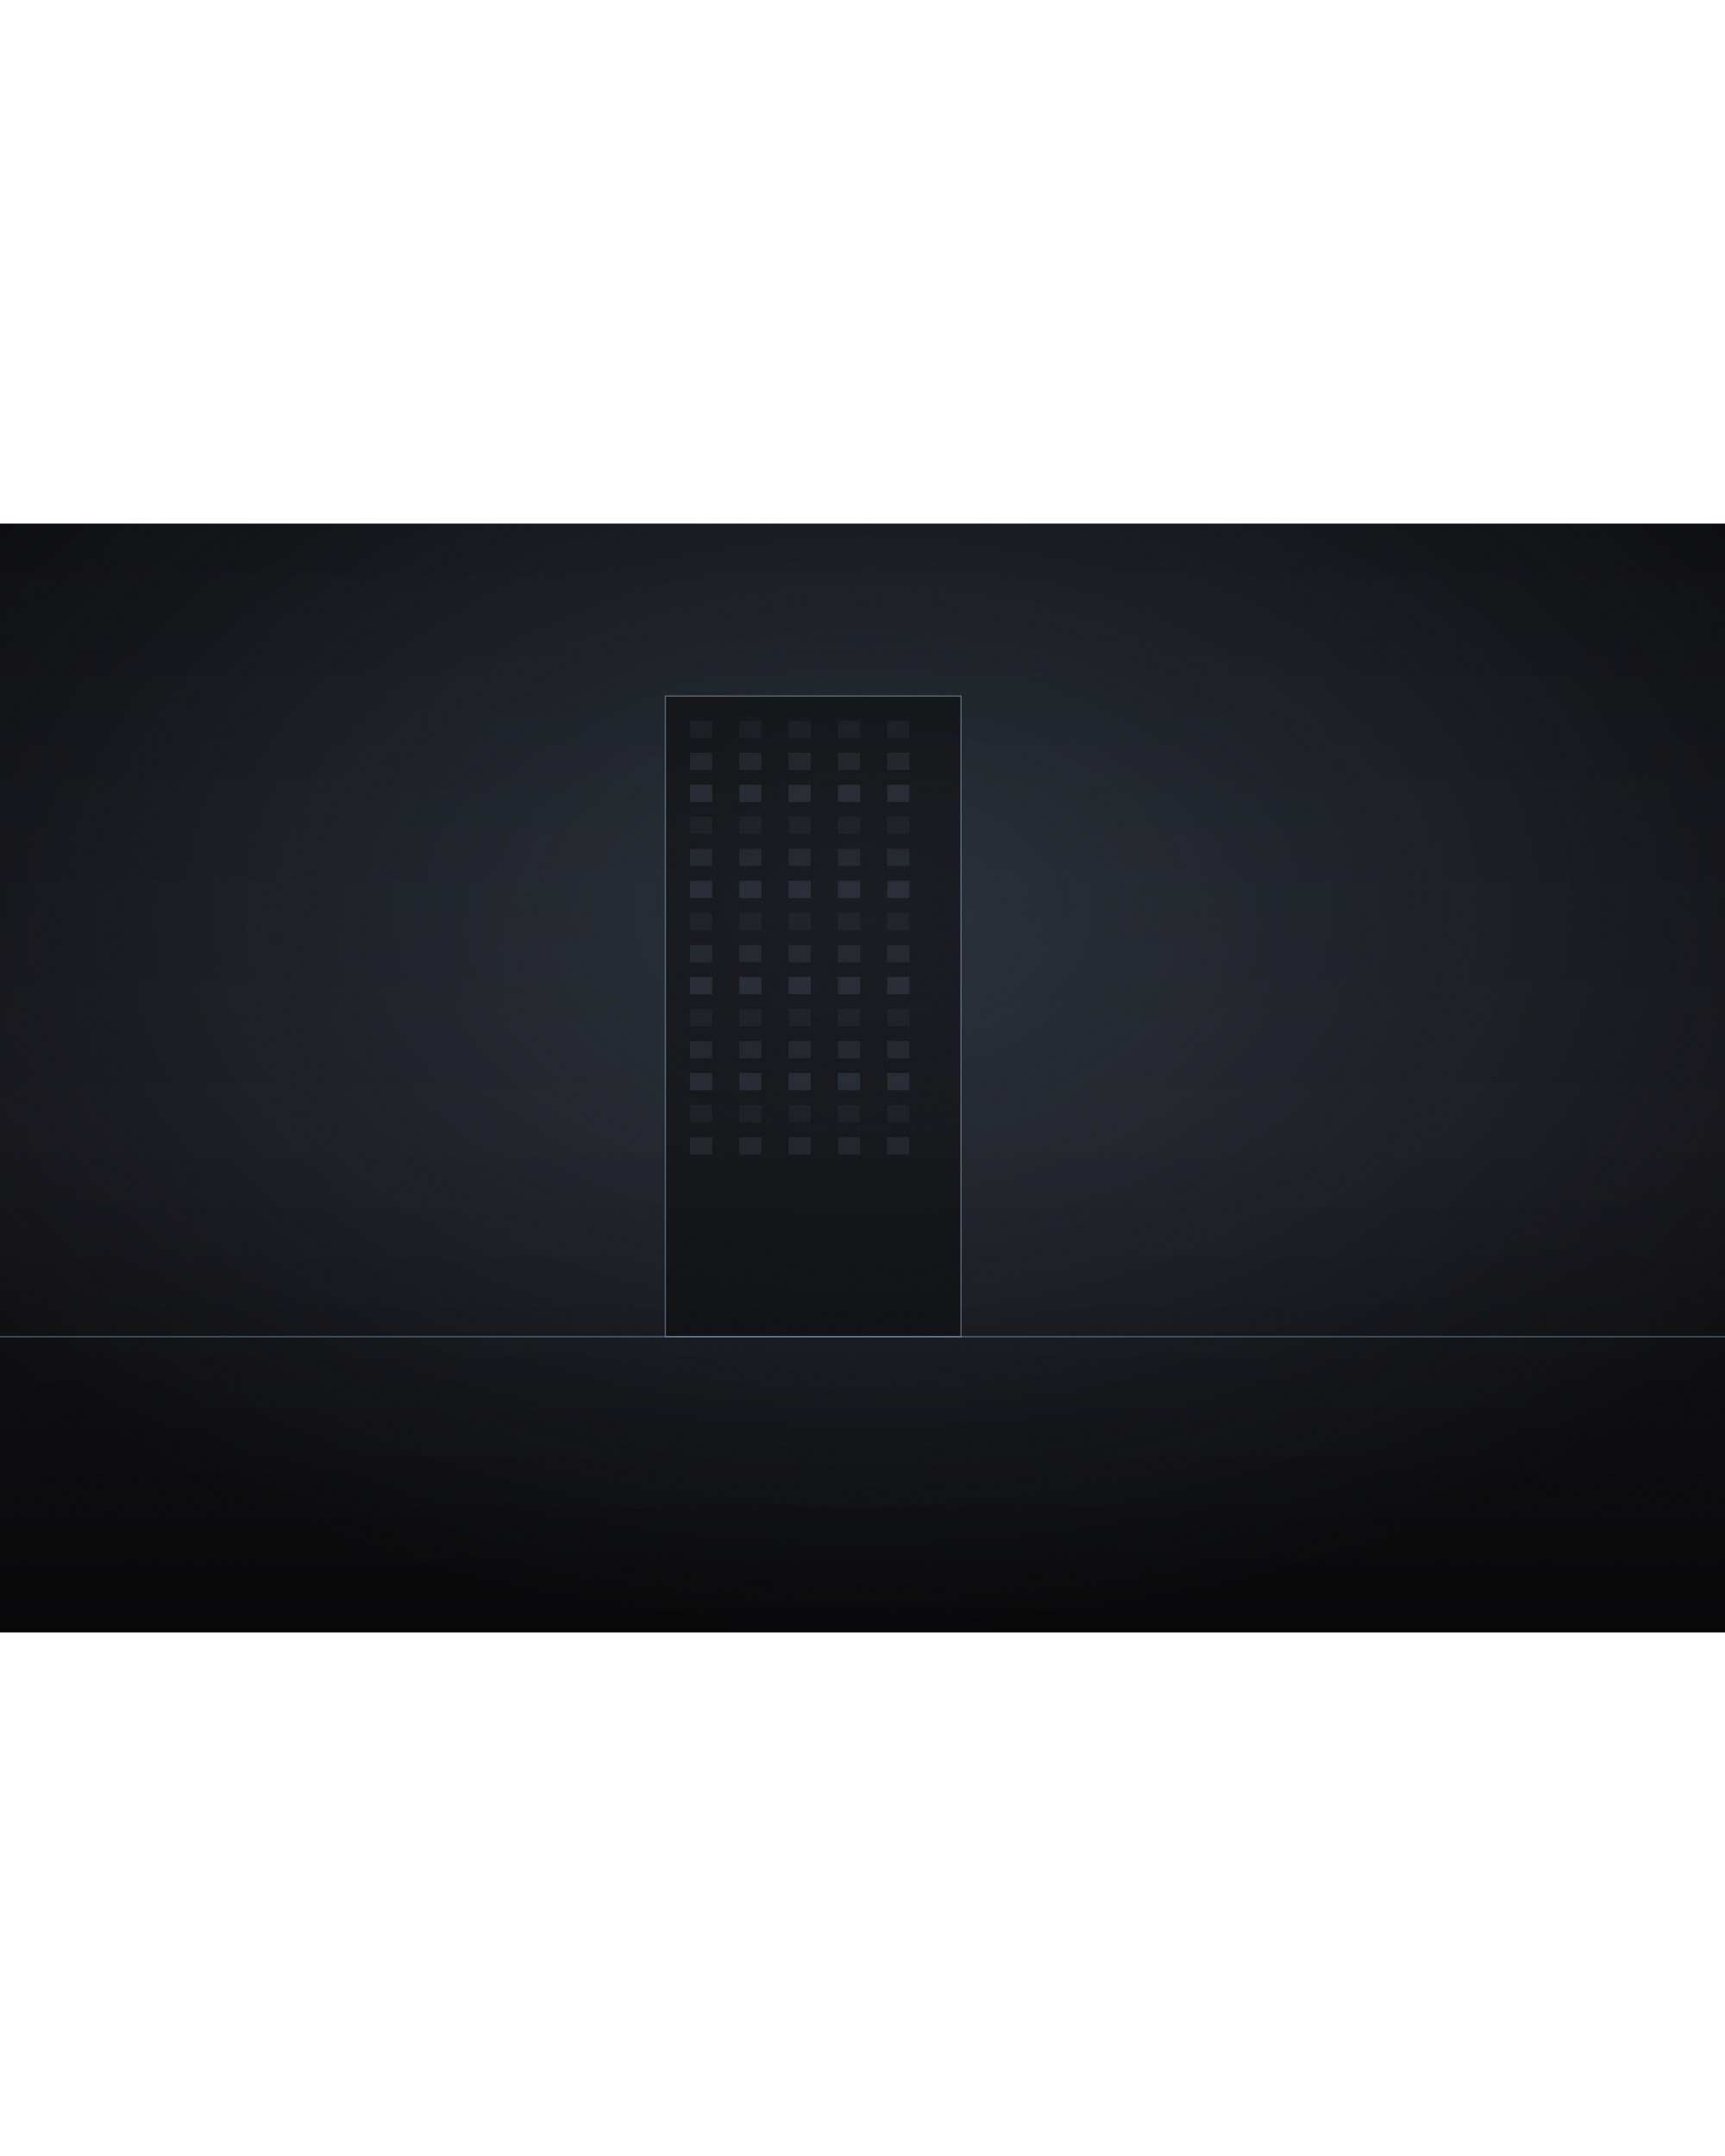
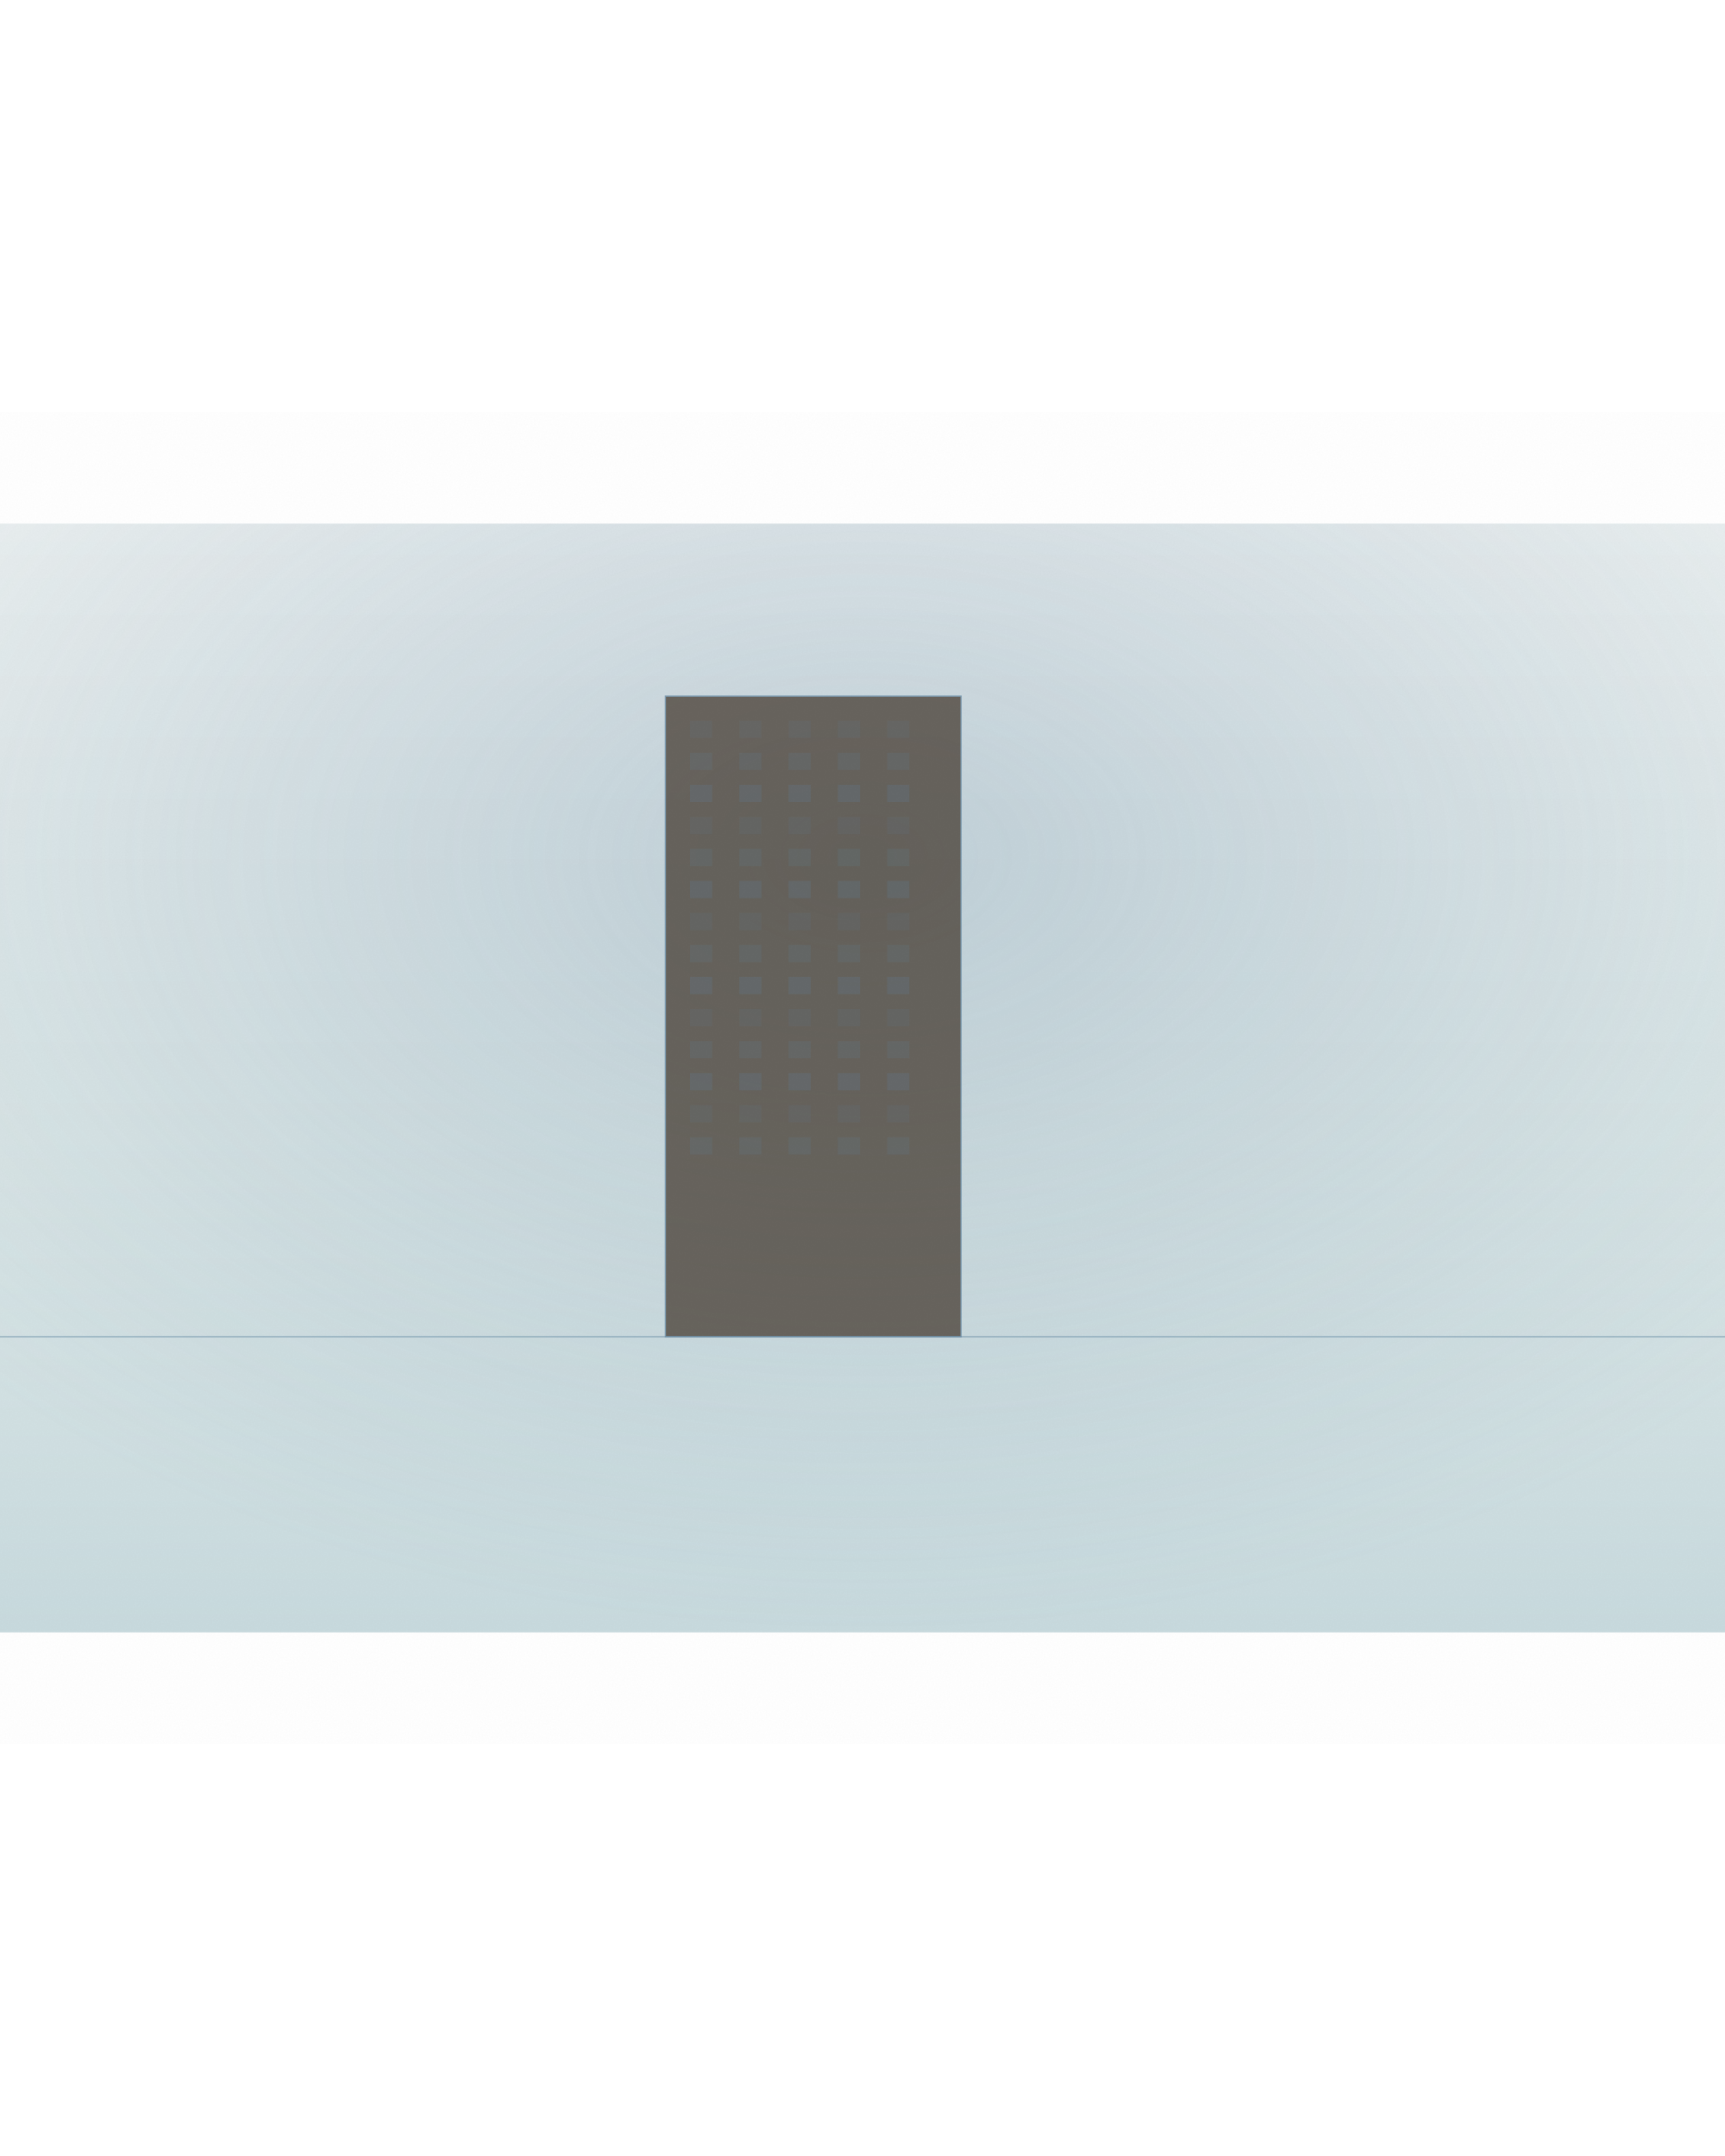
<svg xmlns="http://www.w3.org/2000/svg" width="1200" height="1500" viewBox="0 0 1400 900">
  <defs>
    <linearGradient id="bg" x1="0" y1="0" x2="0" y2="1">
-       <stop offset="0%" stop-color="#0a0a0c" />
-       <stop offset="55%" stop-color="#111014" />
-       <stop offset="100%" stop-color="#060607" />
+       <stop offset="0%" stop-color="#eef2f2" />
+       <stop offset="55%" stop-color="#dde8e8" />
+       <stop offset="100%" stop-color="#c8dade" />
    </linearGradient>
-     <radialGradient id="glow" cx="50%" cy="35%" r="65%">
-       <stop offset="0%" stop-color="#8aa9c9" stop-opacity="0.22" />
-       <stop offset="100%" stop-color="#8aa9c9" stop-opacity="0" />
+     <radialGradient id="glow" cx="50%" cy="30%" r="70%">
+       <stop offset="0%" stop-color="#5f84a0" stop-opacity="0.28" />
+       <stop offset="100%" stop-color="#5f84a0" stop-opacity="0" />
    </radialGradient>
    <filter id="g1">
      <feTurbulence type="fractalNoise" baseFrequency="0.85" numOctaves="2" stitchTiles="stitch" result="noise" />
-       <feColorMatrix in="noise" type="matrix" values="0 0 0 0 1  0 0 0 0 1  0 0 0 0 1  0 0 0 0.02 0" />
+       <feColorMatrix in="noise" type="matrix" values="0 0 0 0 0  0 0 0 0 0  0 0 0 0 0  0 0 0 0.015 0" />
    </filter>
  </defs>
  <rect width="1400" height="900" fill="url(#bg)" />
  <rect width="1400" height="900" fill="url(#glow)" />
-   <rect x="540" y="140" width="240" height="520" fill="#050506" stroke="#8aa9c9" stroke-width="1" opacity="0.5" />
-   <rect x="560" y="160" width="18" height="14" fill="#8aa9c9" opacity="0.06" />
-   <rect x="600" y="160" width="18" height="14" fill="#8aa9c9" opacity="0.06" />
-   <rect x="640" y="160" width="18" height="14" fill="#8aa9c9" opacity="0.06" />
-   <rect x="680" y="160" width="18" height="14" fill="#8aa9c9" opacity="0.06" />
-   <rect x="720" y="160" width="18" height="14" fill="#8aa9c9" opacity="0.06" />
-   <rect x="560" y="186" width="18" height="14" fill="#8aa9c9" opacity="0.1" />
-   <rect x="600" y="186" width="18" height="14" fill="#8aa9c9" opacity="0.1" />
-   <rect x="640" y="186" width="18" height="14" fill="#8aa9c9" opacity="0.1" />
-   <rect x="680" y="186" width="18" height="14" fill="#8aa9c9" opacity="0.1" />
-   <rect x="720" y="186" width="18" height="14" fill="#8aa9c9" opacity="0.1" />
-   <rect x="560" y="212" width="18" height="14" fill="#8aa9c9" opacity="0.14" />
-   <rect x="600" y="212" width="18" height="14" fill="#8aa9c9" opacity="0.14" />
-   <rect x="640" y="212" width="18" height="14" fill="#8aa9c9" opacity="0.14" />
-   <rect x="680" y="212" width="18" height="14" fill="#8aa9c9" opacity="0.14" />
-   <rect x="720" y="212" width="18" height="14" fill="#8aa9c9" opacity="0.14" />
-   <rect x="560" y="238" width="18" height="14" fill="#8aa9c9" opacity="0.06" />
-   <rect x="600" y="238" width="18" height="14" fill="#8aa9c9" opacity="0.06" />
-   <rect x="640" y="238" width="18" height="14" fill="#8aa9c9" opacity="0.06" />
-   <rect x="680" y="238" width="18" height="14" fill="#8aa9c9" opacity="0.06" />
-   <rect x="720" y="238" width="18" height="14" fill="#8aa9c9" opacity="0.06" />
-   <rect x="560" y="264" width="18" height="14" fill="#8aa9c9" opacity="0.1" />
-   <rect x="600" y="264" width="18" height="14" fill="#8aa9c9" opacity="0.1" />
-   <rect x="640" y="264" width="18" height="14" fill="#8aa9c9" opacity="0.1" />
-   <rect x="680" y="264" width="18" height="14" fill="#8aa9c9" opacity="0.1" />
-   <rect x="720" y="264" width="18" height="14" fill="#8aa9c9" opacity="0.1" />
-   <rect x="560" y="290" width="18" height="14" fill="#8aa9c9" opacity="0.14" />
-   <rect x="600" y="290" width="18" height="14" fill="#8aa9c9" opacity="0.14" />
-   <rect x="640" y="290" width="18" height="14" fill="#8aa9c9" opacity="0.14" />
-   <rect x="680" y="290" width="18" height="14" fill="#8aa9c9" opacity="0.14" />
-   <rect x="720" y="290" width="18" height="14" fill="#8aa9c9" opacity="0.14" />
-   <rect x="560" y="316" width="18" height="14" fill="#8aa9c9" opacity="0.06" />
-   <rect x="600" y="316" width="18" height="14" fill="#8aa9c9" opacity="0.06" />
-   <rect x="640" y="316" width="18" height="14" fill="#8aa9c9" opacity="0.06" />
-   <rect x="680" y="316" width="18" height="14" fill="#8aa9c9" opacity="0.06" />
-   <rect x="720" y="316" width="18" height="14" fill="#8aa9c9" opacity="0.06" />
-   <rect x="560" y="342" width="18" height="14" fill="#8aa9c9" opacity="0.1" />
-   <rect x="600" y="342" width="18" height="14" fill="#8aa9c9" opacity="0.1" />
-   <rect x="640" y="342" width="18" height="14" fill="#8aa9c9" opacity="0.1" />
-   <rect x="680" y="342" width="18" height="14" fill="#8aa9c9" opacity="0.1" />
-   <rect x="720" y="342" width="18" height="14" fill="#8aa9c9" opacity="0.1" />
-   <rect x="560" y="368" width="18" height="14" fill="#8aa9c9" opacity="0.14" />
-   <rect x="600" y="368" width="18" height="14" fill="#8aa9c9" opacity="0.14" />
-   <rect x="640" y="368" width="18" height="14" fill="#8aa9c9" opacity="0.14" />
-   <rect x="680" y="368" width="18" height="14" fill="#8aa9c9" opacity="0.14" />
-   <rect x="720" y="368" width="18" height="14" fill="#8aa9c9" opacity="0.14" />
-   <rect x="560" y="394" width="18" height="14" fill="#8aa9c9" opacity="0.06" />
-   <rect x="600" y="394" width="18" height="14" fill="#8aa9c9" opacity="0.06" />
-   <rect x="640" y="394" width="18" height="14" fill="#8aa9c9" opacity="0.06" />
-   <rect x="680" y="394" width="18" height="14" fill="#8aa9c9" opacity="0.06" />
-   <rect x="720" y="394" width="18" height="14" fill="#8aa9c9" opacity="0.06" />
-   <rect x="560" y="420" width="18" height="14" fill="#8aa9c9" opacity="0.1" />
-   <rect x="600" y="420" width="18" height="14" fill="#8aa9c9" opacity="0.1" />
-   <rect x="640" y="420" width="18" height="14" fill="#8aa9c9" opacity="0.1" />
-   <rect x="680" y="420" width="18" height="14" fill="#8aa9c9" opacity="0.1" />
-   <rect x="720" y="420" width="18" height="14" fill="#8aa9c9" opacity="0.1" />
-   <rect x="560" y="446" width="18" height="14" fill="#8aa9c9" opacity="0.14" />
-   <rect x="600" y="446" width="18" height="14" fill="#8aa9c9" opacity="0.14" />
-   <rect x="640" y="446" width="18" height="14" fill="#8aa9c9" opacity="0.14" />
-   <rect x="680" y="446" width="18" height="14" fill="#8aa9c9" opacity="0.14" />
-   <rect x="720" y="446" width="18" height="14" fill="#8aa9c9" opacity="0.14" />
-   <rect x="560" y="472" width="18" height="14" fill="#8aa9c9" opacity="0.06" />
-   <rect x="600" y="472" width="18" height="14" fill="#8aa9c9" opacity="0.06" />
-   <rect x="640" y="472" width="18" height="14" fill="#8aa9c9" opacity="0.06" />
-   <rect x="680" y="472" width="18" height="14" fill="#8aa9c9" opacity="0.06" />
-   <rect x="720" y="472" width="18" height="14" fill="#8aa9c9" opacity="0.06" />
-   <rect x="560" y="498" width="18" height="14" fill="#8aa9c9" opacity="0.1" />
-   <rect x="600" y="498" width="18" height="14" fill="#8aa9c9" opacity="0.1" />
-   <rect x="640" y="498" width="18" height="14" fill="#8aa9c9" opacity="0.1" />
-   <rect x="680" y="498" width="18" height="14" fill="#8aa9c9" opacity="0.1" />
-   <rect x="720" y="498" width="18" height="14" fill="#8aa9c9" opacity="0.1" />
-   <line x1="0" y1="660" x2="1400" y2="660" stroke="#8aa9c9" stroke-width="1" opacity="0.5" />
+   <rect x="540" y="140" width="240" height="520" fill="#3d3226" stroke="#5f84a0" stroke-width="1" opacity="0.7" />
+   <rect x="560" y="160" width="18" height="14" fill="#5f84a0" opacity="0.1" />
+   <rect x="600" y="160" width="18" height="14" fill="#5f84a0" opacity="0.1" />
+   <rect x="640" y="160" width="18" height="14" fill="#5f84a0" opacity="0.1" />
+   <rect x="680" y="160" width="18" height="14" fill="#5f84a0" opacity="0.1" />
+   <rect x="720" y="160" width="18" height="14" fill="#5f84a0" opacity="0.1" />
+   <rect x="560" y="186" width="18" height="14" fill="#5f84a0" opacity="0.15" />
+   <rect x="600" y="186" width="18" height="14" fill="#5f84a0" opacity="0.15" />
+   <rect x="640" y="186" width="18" height="14" fill="#5f84a0" opacity="0.15" />
+   <rect x="680" y="186" width="18" height="14" fill="#5f84a0" opacity="0.15" />
+   <rect x="720" y="186" width="18" height="14" fill="#5f84a0" opacity="0.15" />
+   <rect x="560" y="212" width="18" height="14" fill="#5f84a0" opacity="0.2" />
+   <rect x="600" y="212" width="18" height="14" fill="#5f84a0" opacity="0.2" />
+   <rect x="640" y="212" width="18" height="14" fill="#5f84a0" opacity="0.2" />
+   <rect x="680" y="212" width="18" height="14" fill="#5f84a0" opacity="0.2" />
+   <rect x="720" y="212" width="18" height="14" fill="#5f84a0" opacity="0.2" />
+   <rect x="560" y="238" width="18" height="14" fill="#5f84a0" opacity="0.1" />
+   <rect x="600" y="238" width="18" height="14" fill="#5f84a0" opacity="0.1" />
+   <rect x="640" y="238" width="18" height="14" fill="#5f84a0" opacity="0.1" />
+   <rect x="680" y="238" width="18" height="14" fill="#5f84a0" opacity="0.1" />
+   <rect x="720" y="238" width="18" height="14" fill="#5f84a0" opacity="0.1" />
+   <rect x="560" y="264" width="18" height="14" fill="#5f84a0" opacity="0.15" />
+   <rect x="600" y="264" width="18" height="14" fill="#5f84a0" opacity="0.15" />
+   <rect x="640" y="264" width="18" height="14" fill="#5f84a0" opacity="0.15" />
+   <rect x="680" y="264" width="18" height="14" fill="#5f84a0" opacity="0.15" />
+   <rect x="720" y="264" width="18" height="14" fill="#5f84a0" opacity="0.15" />
+   <rect x="560" y="290" width="18" height="14" fill="#5f84a0" opacity="0.2" />
+   <rect x="600" y="290" width="18" height="14" fill="#5f84a0" opacity="0.2" />
+   <rect x="640" y="290" width="18" height="14" fill="#5f84a0" opacity="0.2" />
+   <rect x="680" y="290" width="18" height="14" fill="#5f84a0" opacity="0.2" />
+   <rect x="720" y="290" width="18" height="14" fill="#5f84a0" opacity="0.2" />
+   <rect x="560" y="316" width="18" height="14" fill="#5f84a0" opacity="0.1" />
+   <rect x="600" y="316" width="18" height="14" fill="#5f84a0" opacity="0.1" />
+   <rect x="640" y="316" width="18" height="14" fill="#5f84a0" opacity="0.1" />
+   <rect x="680" y="316" width="18" height="14" fill="#5f84a0" opacity="0.1" />
+   <rect x="720" y="316" width="18" height="14" fill="#5f84a0" opacity="0.1" />
+   <rect x="560" y="342" width="18" height="14" fill="#5f84a0" opacity="0.15" />
+   <rect x="600" y="342" width="18" height="14" fill="#5f84a0" opacity="0.15" />
+   <rect x="640" y="342" width="18" height="14" fill="#5f84a0" opacity="0.15" />
+   <rect x="680" y="342" width="18" height="14" fill="#5f84a0" opacity="0.15" />
+   <rect x="720" y="342" width="18" height="14" fill="#5f84a0" opacity="0.15" />
+   <rect x="560" y="368" width="18" height="14" fill="#5f84a0" opacity="0.2" />
+   <rect x="600" y="368" width="18" height="14" fill="#5f84a0" opacity="0.2" />
+   <rect x="640" y="368" width="18" height="14" fill="#5f84a0" opacity="0.2" />
+   <rect x="680" y="368" width="18" height="14" fill="#5f84a0" opacity="0.2" />
+   <rect x="720" y="368" width="18" height="14" fill="#5f84a0" opacity="0.2" />
+   <rect x="560" y="394" width="18" height="14" fill="#5f84a0" opacity="0.1" />
+   <rect x="600" y="394" width="18" height="14" fill="#5f84a0" opacity="0.1" />
+   <rect x="640" y="394" width="18" height="14" fill="#5f84a0" opacity="0.1" />
+   <rect x="680" y="394" width="18" height="14" fill="#5f84a0" opacity="0.1" />
+   <rect x="720" y="394" width="18" height="14" fill="#5f84a0" opacity="0.1" />
+   <rect x="560" y="420" width="18" height="14" fill="#5f84a0" opacity="0.15" />
+   <rect x="600" y="420" width="18" height="14" fill="#5f84a0" opacity="0.15" />
+   <rect x="640" y="420" width="18" height="14" fill="#5f84a0" opacity="0.15" />
+   <rect x="680" y="420" width="18" height="14" fill="#5f84a0" opacity="0.15" />
+   <rect x="720" y="420" width="18" height="14" fill="#5f84a0" opacity="0.15" />
+   <rect x="560" y="446" width="18" height="14" fill="#5f84a0" opacity="0.2" />
+   <rect x="600" y="446" width="18" height="14" fill="#5f84a0" opacity="0.2" />
+   <rect x="640" y="446" width="18" height="14" fill="#5f84a0" opacity="0.2" />
+   <rect x="680" y="446" width="18" height="14" fill="#5f84a0" opacity="0.2" />
+   <rect x="720" y="446" width="18" height="14" fill="#5f84a0" opacity="0.2" />
+   <rect x="560" y="472" width="18" height="14" fill="#5f84a0" opacity="0.1" />
+   <rect x="600" y="472" width="18" height="14" fill="#5f84a0" opacity="0.1" />
+   <rect x="640" y="472" width="18" height="14" fill="#5f84a0" opacity="0.1" />
+   <rect x="680" y="472" width="18" height="14" fill="#5f84a0" opacity="0.1" />
+   <rect x="720" y="472" width="18" height="14" fill="#5f84a0" opacity="0.1" />
+   <rect x="560" y="498" width="18" height="14" fill="#5f84a0" opacity="0.15" />
+   <rect x="600" y="498" width="18" height="14" fill="#5f84a0" opacity="0.15" />
+   <rect x="640" y="498" width="18" height="14" fill="#5f84a0" opacity="0.15" />
+   <rect x="680" y="498" width="18" height="14" fill="#5f84a0" opacity="0.15" />
+   <rect x="720" y="498" width="18" height="14" fill="#5f84a0" opacity="0.15" />
+   <line x1="0" y1="660" x2="1400" y2="660" stroke="#5f84a0" stroke-width="1" opacity="0.55" />
  <rect width="1400" height="900" filter="url(#g1)" />
</svg>
